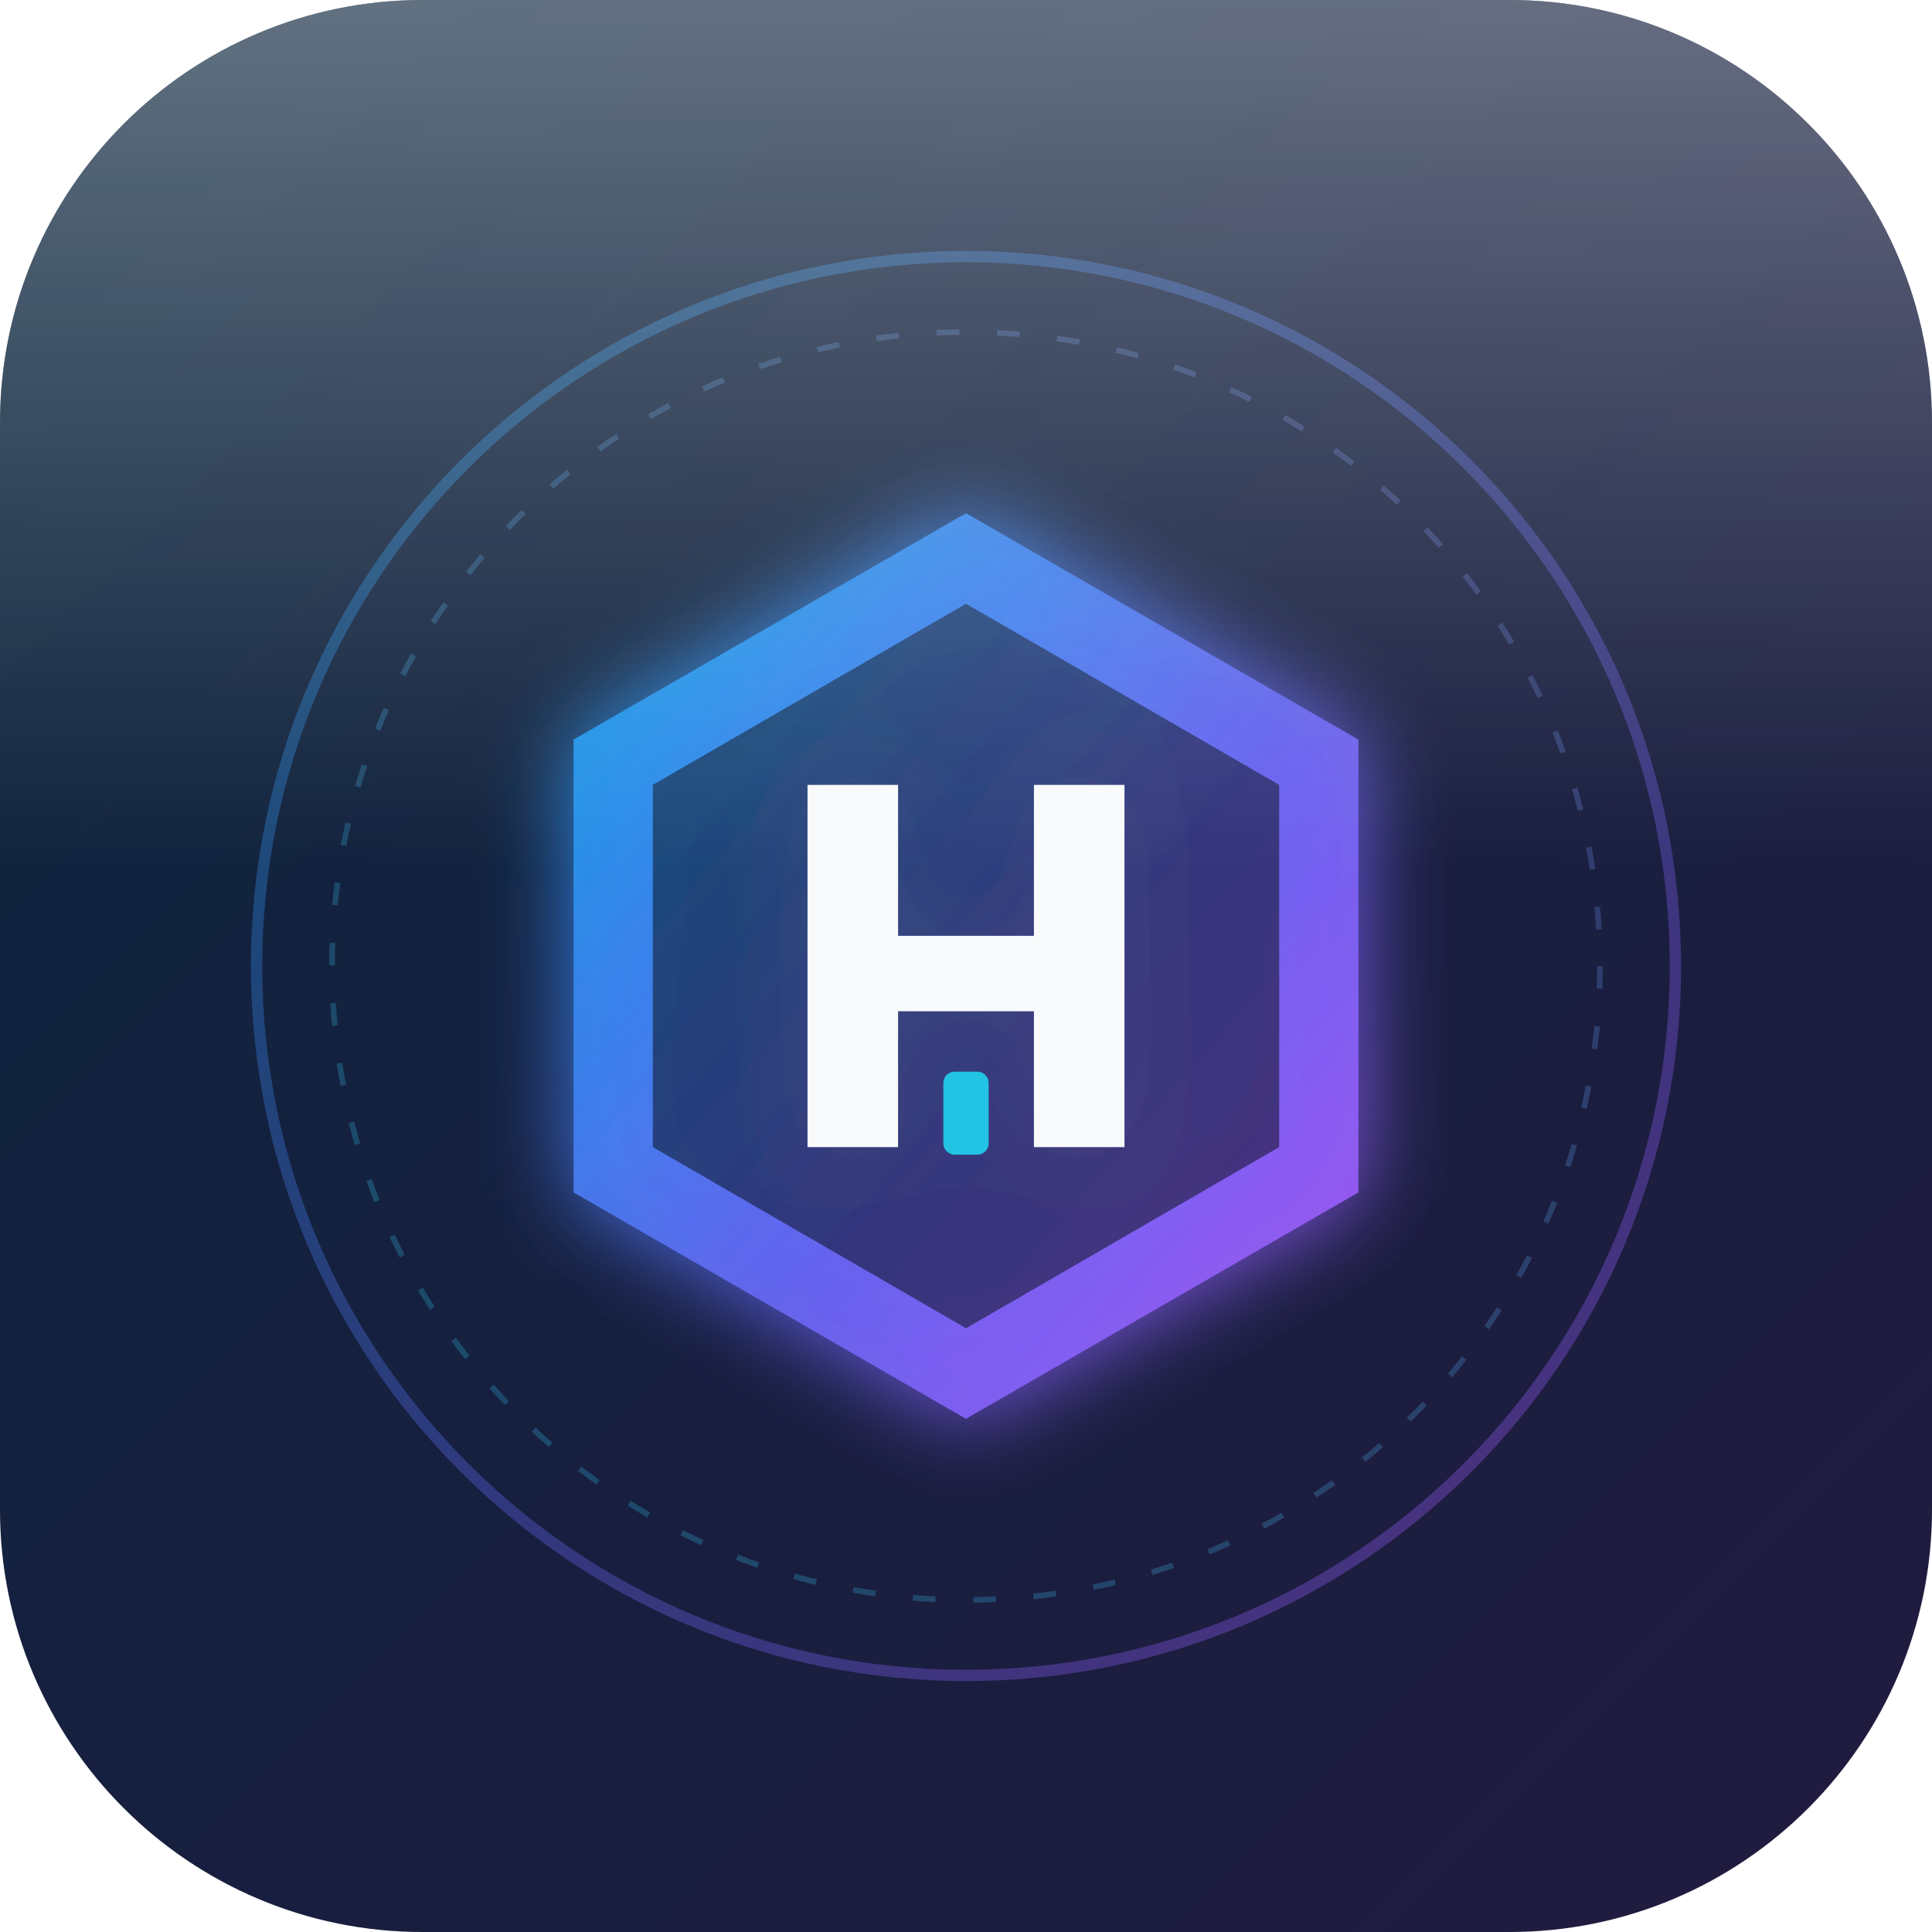
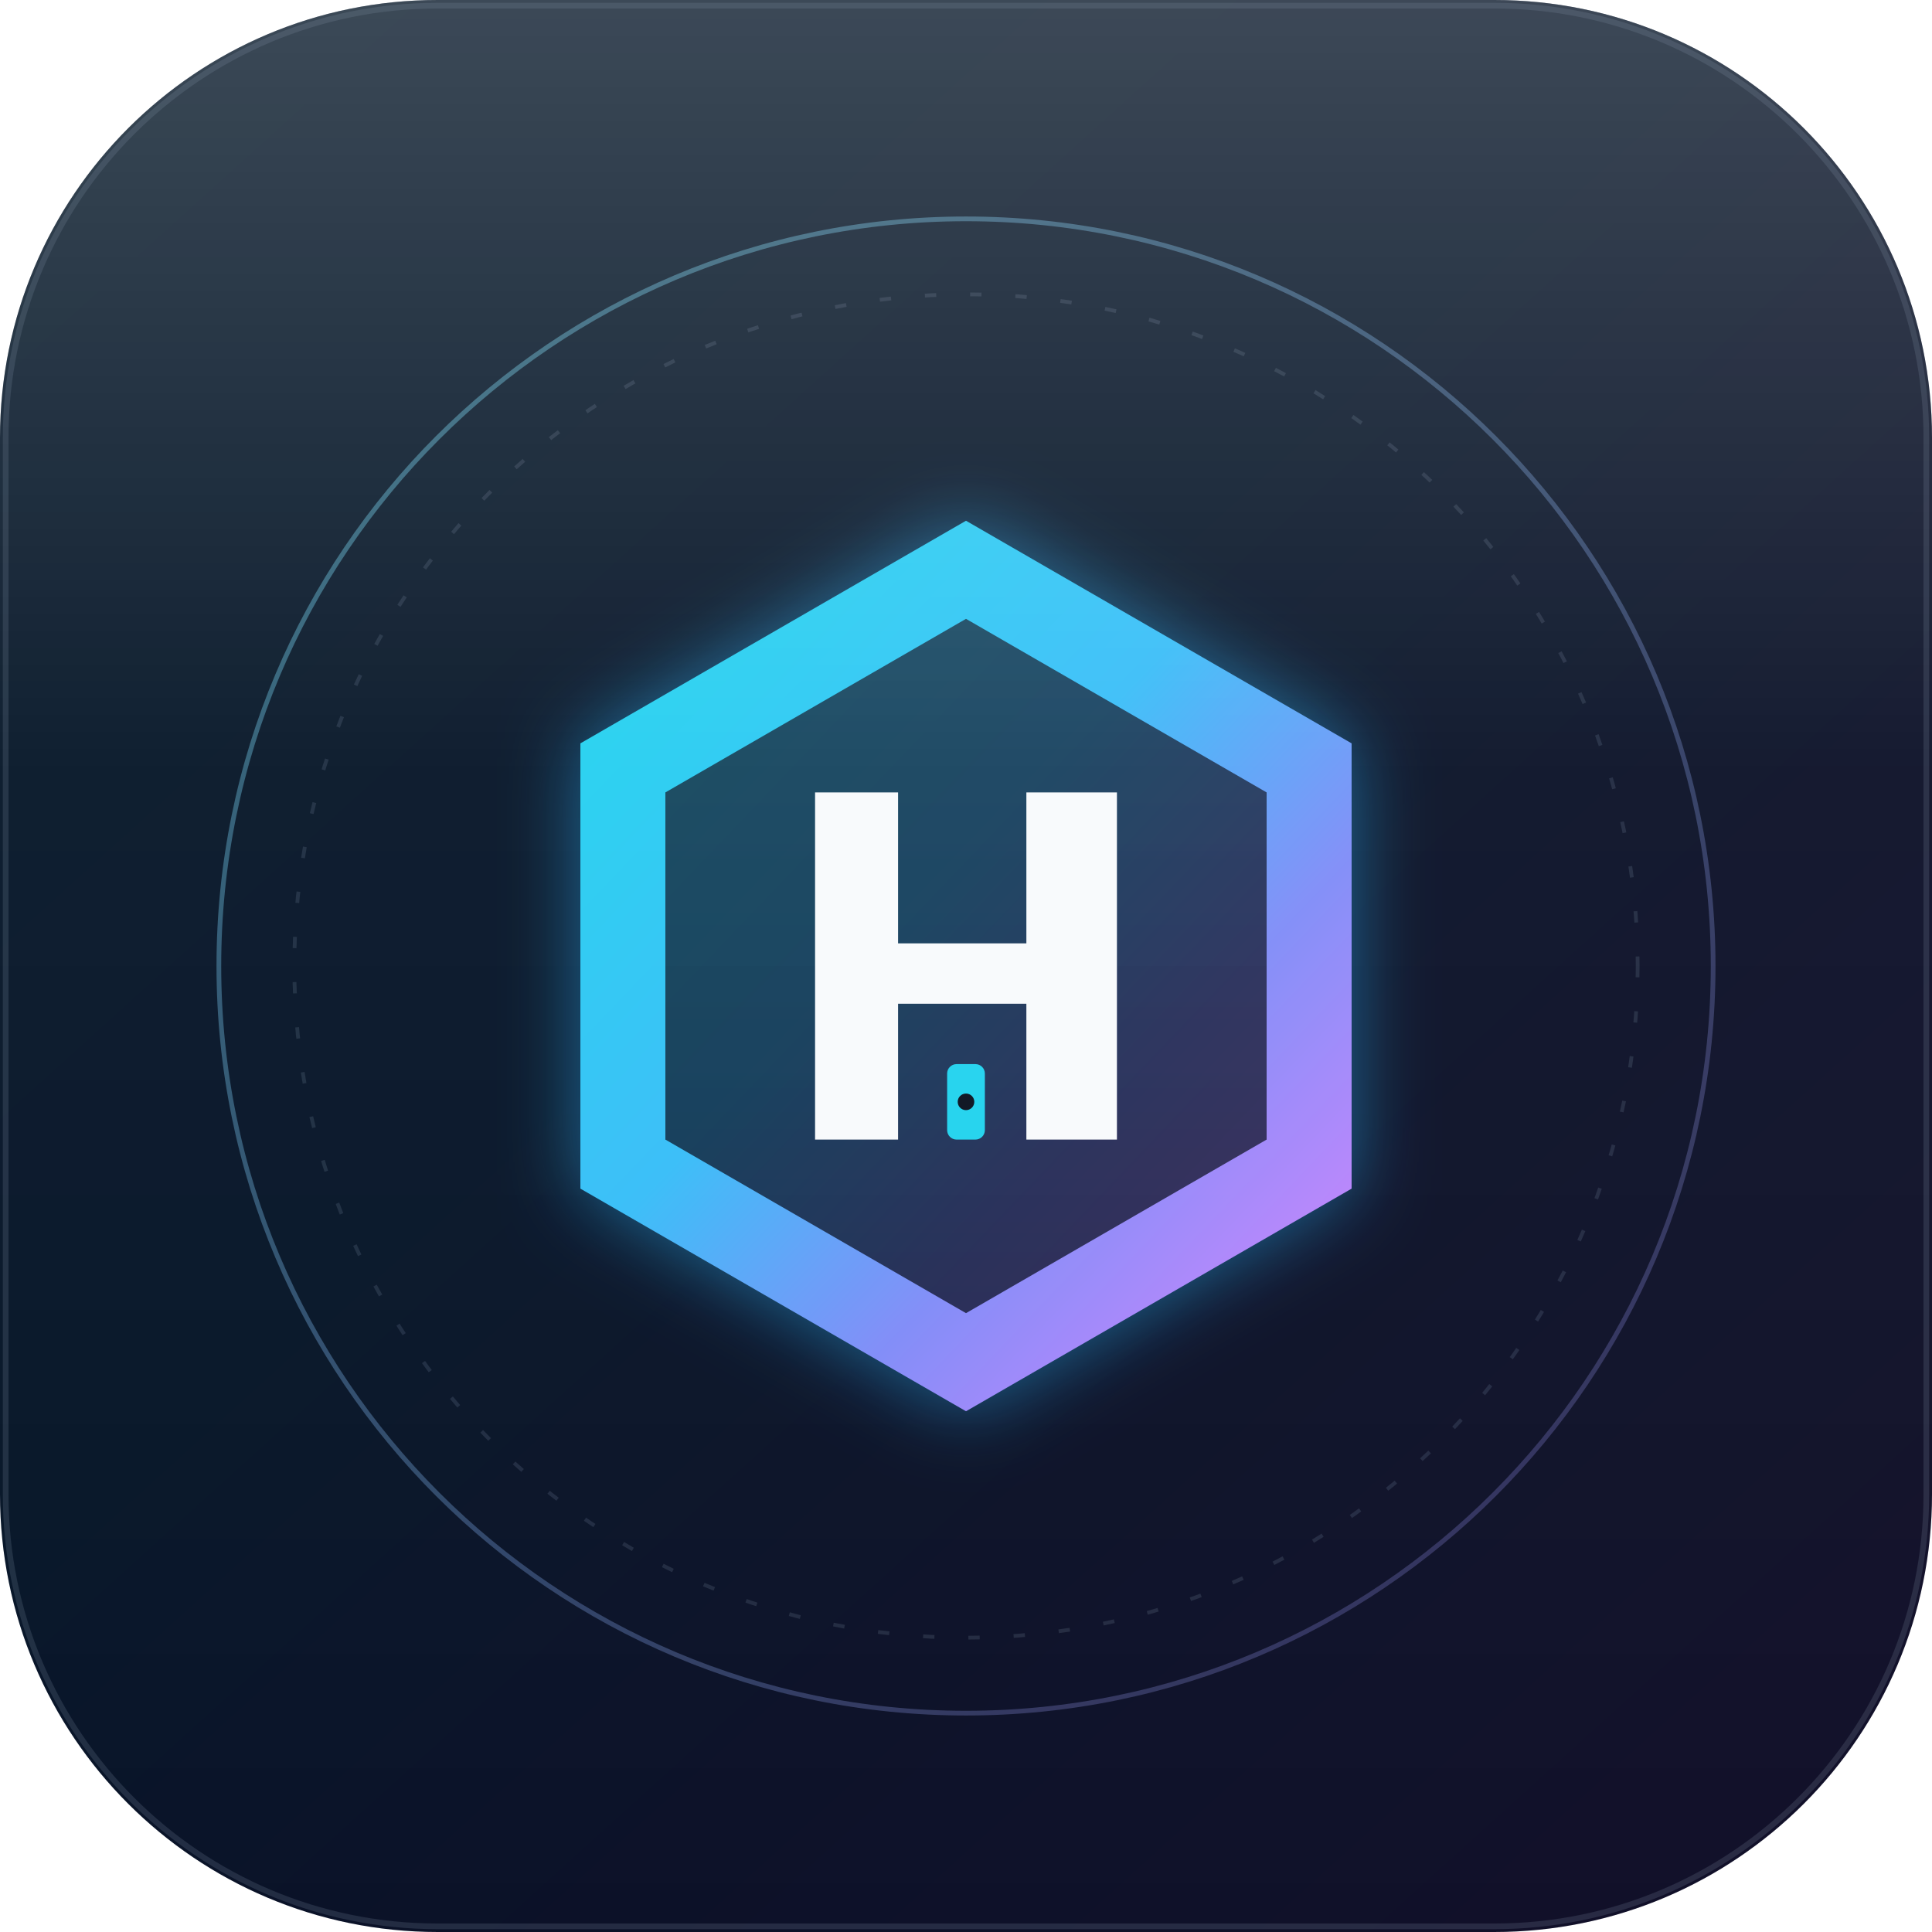
<svg xmlns="http://www.w3.org/2000/svg" width="512" height="512" viewBox="0 0 512 512" role="img" aria-label="HEXVault">
  <defs>
-     <linearGradient id="g" x1="0%" y1="0%" x2="100%" y2="100%">
-       <stop offset="0%" stop-color="#0ea5e9" />
-       <stop offset="55%" stop-color="#6366f1" />
-       <stop offset="100%" stop-color="#a855f7" />
+     <linearGradient id="hexFill" x1="12%" y1="8%" x2="88%" y2="92%">
+       <stop offset="0%" stop-color="#22d3ee" />
+       <stop offset="42%" stop-color="#38bdf8" />
+       <stop offset="72%" stop-color="#818cf8" />
+       <stop offset="100%" stop-color="#c084fc" />
    </linearGradient>
-     <linearGradient id="g2" x1="0%" y1="100%" x2="100%" y2="0%">
-       <stop offset="0%" stop-color="#22d3ee" />
-       <stop offset="100%" stop-color="#818cf8" />
+     <linearGradient id="ring" x1="0%" y1="0%" x2="100%" y2="100%">
+       <stop offset="0%" stop-color="#67e8f9" stop-opacity="0.9" />
+       <stop offset="100%" stop-color="#a78bfa" stop-opacity="0.5" />
    </linearGradient>
-     <filter id="glow" x="-40%" y="-40%" width="180%" height="180%">
-       <feGaussianBlur stdDeviation="12" result="b" />
+     <linearGradient id="plate" x1="0%" y1="0%" x2="0%" y2="100%">
+       <stop offset="0%" stop-color="#0f172a" />
+       <stop offset="100%" stop-color="#020617" />
+     </linearGradient>
+     <linearGradient id="glass" x1="0%" y1="0%" x2="0%" y2="100%">
+       <stop offset="0%" stop-color="#fff" stop-opacity="0.22" />
+       <stop offset="40%" stop-color="#fff" stop-opacity="0.04" />
+       <stop offset="100%" stop-color="#fff" stop-opacity="0" />
+     </linearGradient>
+     <filter id="glow" x="-30%" y="-30%" width="160%" height="160%" color-interpolation-filters="sRGB">
+       <feGaussianBlur in="SourceGraphic" stdDeviation="10" result="b" />
+       <feColorMatrix in="b" type="matrix" values="0 0 0 0 0.14  0 0 0 0 0.65  0 0 0 0 0.92  0 0 0 0.55 0" result="c" />
      <feMerge>
-         <feMergeNode in="b" />
+         <feMergeNode in="c" />
        <feMergeNode in="SourceGraphic" />
      </feMerge>
    </filter>
-     <linearGradient id="shine" x1="0%" y1="0%" x2="0%" y2="100%">
-       <stop offset="0%" stop-color="#ffffff" stop-opacity="0.35" />
-       <stop offset="45%" stop-color="#ffffff" stop-opacity="0" />
-     </linearGradient>
  </defs>
-   <rect width="512" height="512" rx="112" fill="#0B1220" />
-   <rect width="512" height="512" rx="112" fill="url(#g)" opacity="0.15" />
-   <circle cx="256" cy="256" r="188" fill="none" stroke="url(#g)" stroke-width="3" opacity="0.35" />
-   <circle cx="256" cy="256" r="168" fill="none" stroke="url(#g2)" stroke-width="1.5" opacity="0.25" stroke-dasharray="6 10" />
+   <rect width="512" height="512" rx="116" fill="#020617" />
+   <rect width="512" height="512" rx="116" fill="url(#hexFill)" opacity="0.08" />
+   <circle cx="256" cy="256" r="198" fill="none" stroke="url(#ring)" stroke-width="1.25" opacity="0.45" />
+   <circle cx="256" cy="256" r="178" fill="none" stroke="#64748b" stroke-width="1" opacity="0.25" stroke-dasharray="3 9" />
  <g filter="url(#glow)" transform="translate(256 256)">
-     <polygon points="0,-120 104,-60 104,60 0,120 -104,60 -104,-60" fill="url(#g)" opacity="0.95" />
-     <polygon points="0,-96 83,-48 83,48 0,96 -83,48 -83,-48" fill="#0B1220" opacity="0.55" />
-     <path d="M-42 -48 H-18 V-8 H18 V-48 H42 V48 H18 V12 H-18 V48 H-42 Z" fill="#f8fafc" />
-     <rect x="-6" y="28" width="12" height="22" rx="3" fill="#22d3ee" opacity="0.9" />
+     <polygon points="0,-118 102.19,-59 102.19,59 0,118 -102.19,59 -102.19,-59" fill="url(#hexFill)" />
+     <polygon points="0,-92 79.67,-46 79.67,46 0,92 -79.67,46 -79.67,-46" fill="url(#plate)" opacity="0.72" />
+     <path d="M-40 -46 H-18 V-6 H16 V-46 H40 V46 H16 V10 H-18 V46 H-40 Z" fill="#f8fafc" />
+     <rect x="-5" y="26" width="10" height="20" rx="2.5" fill="#22d3ee" />
+     <circle cx="0" cy="36" r="2.2" fill="#0B1220" />
  </g>
-   <rect width="512" height="512" rx="112" fill="url(#shine)" />
+   <rect width="512" height="512" rx="116" fill="url(#glass)" />
+   <rect x="1.5" y="1.5" width="509" height="509" rx="114.5" fill="none" stroke="#94a3b8" stroke-opacity="0.18" stroke-width="1.5" />
</svg>
